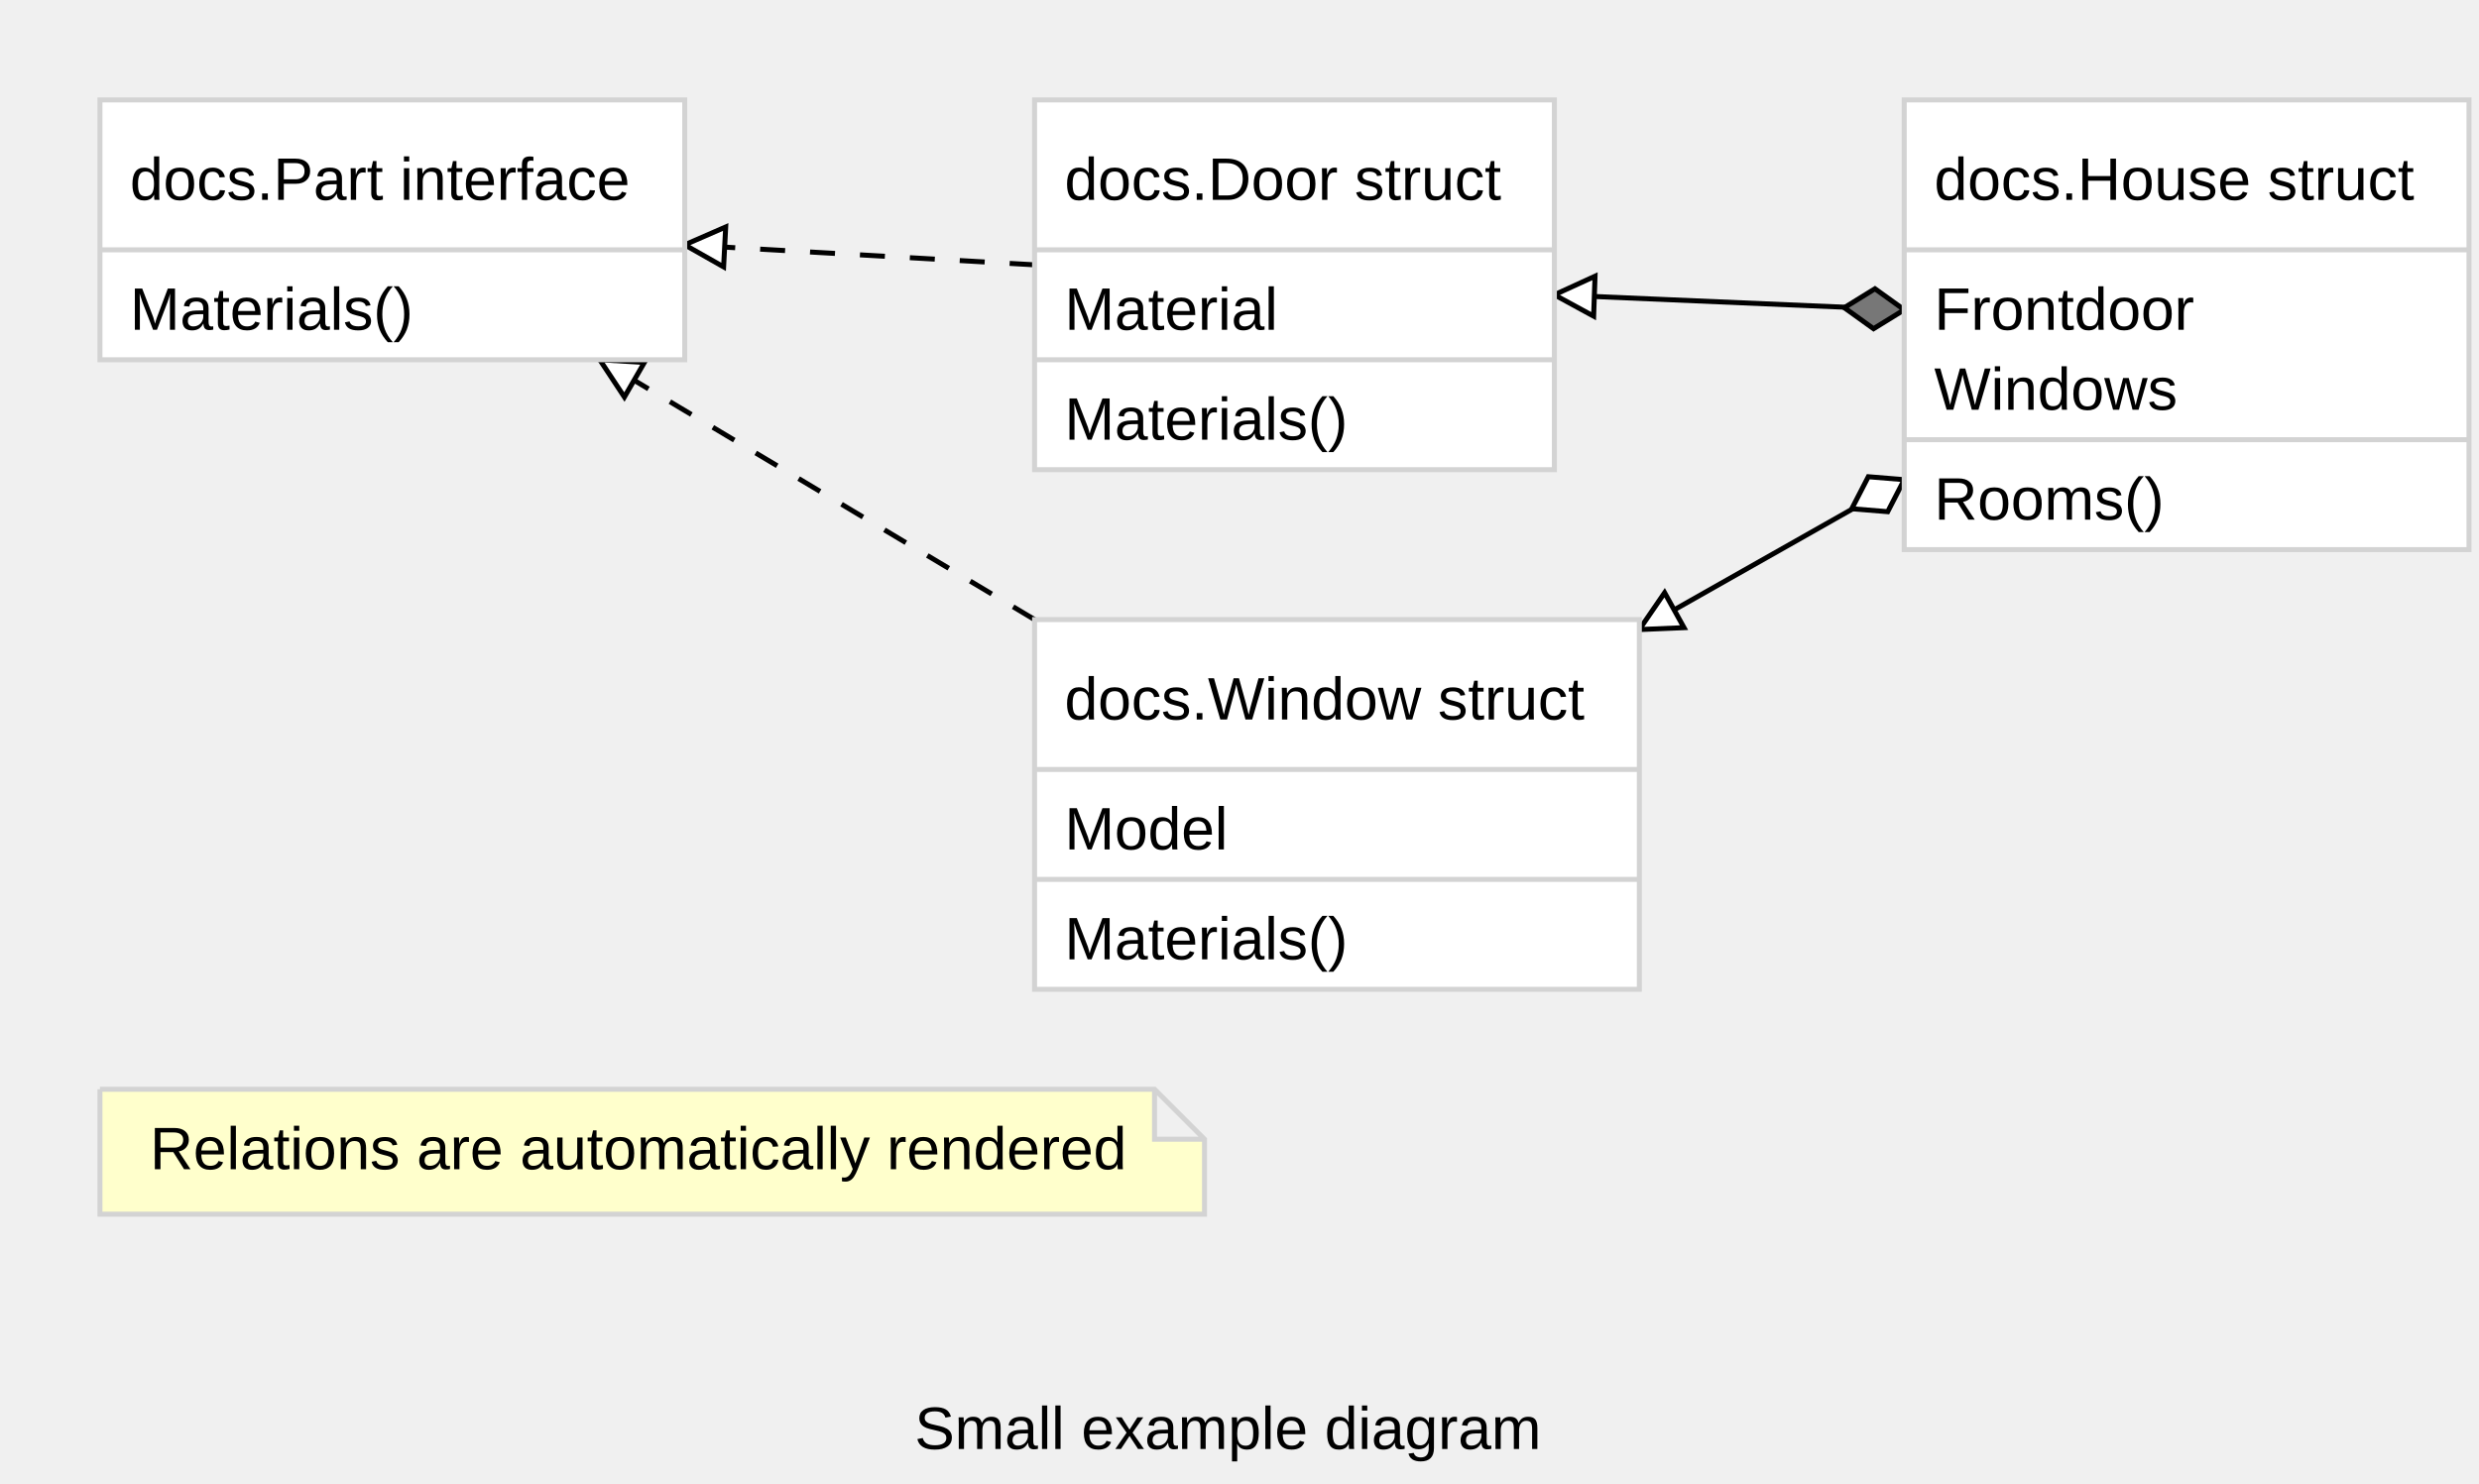
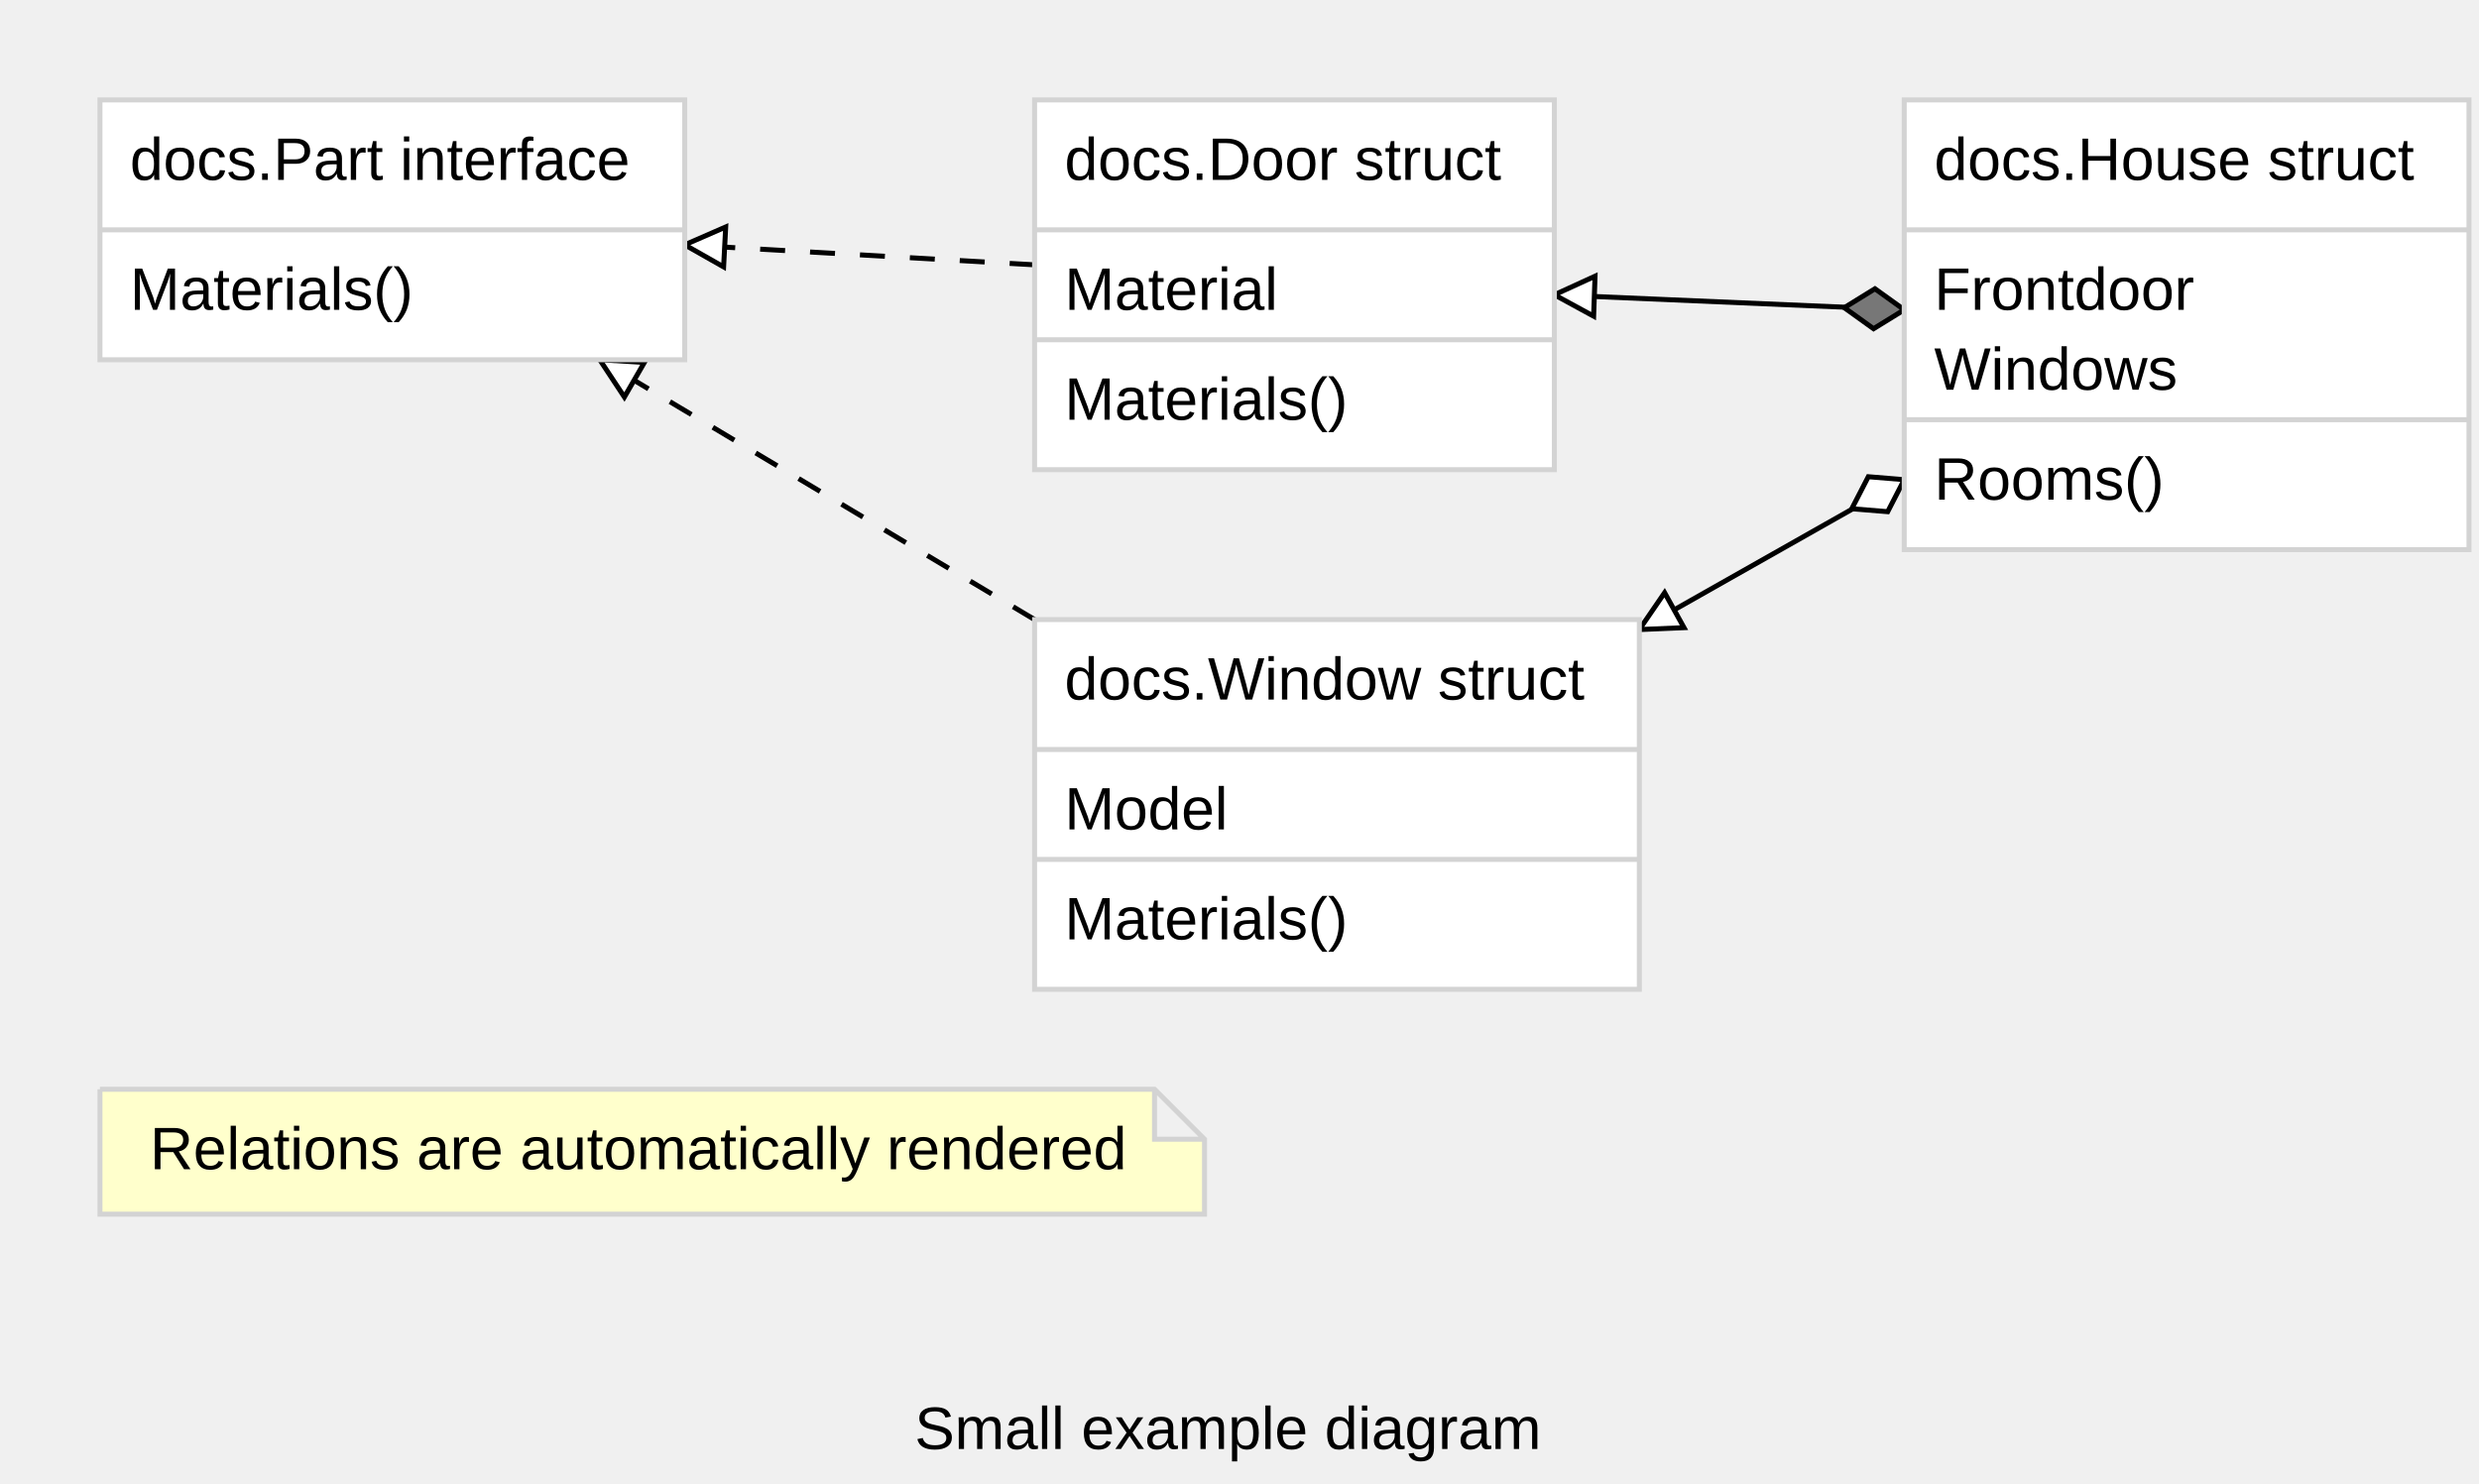
<svg xmlns="http://www.w3.org/2000/svg" font-family="Arial,Helvetica,sans-serif" width="496" height="297">
  <path stroke="black" d="M381,96 L328,126" />
  <g transform="rotate(151 381 96)">
    <path stroke="black" fill="#ffffff" d="M381,96 l 6,-4 6,4 -6,4 -6,-4" />
  </g>
  <g transform="rotate(151 328 126)">
    <path stroke="black" fill="#ffffff" d="M328,126 l-8,-4 l 0,8 Z" />
  </g>
  <path stroke="black" d="M381,62 L311,59" />
  <g transform="rotate(182 381 62)">
    <path stroke="black" fill="#777777" d="M381,62 l 6,-4 6,4 -6,4 -6,-4" />
  </g>
  <g transform="rotate(182 311 59)">
    <path stroke="black" fill="#ffffff" d="M311,59 l-8,-4 l 0,8 Z" />
  </g>
  <path stroke="black" stroke-dasharray="5,5,5" d="M207,124 L120,72" />
  <g transform="rotate(210 120 72)">
    <path stroke="black" fill="#ffffff" d="M120,72 l-8,-4 l 0,8 Z" />
  </g>
  <path stroke="black" stroke-dasharray="5,5,5" d="M207,53 L137,49" />
  <g transform="rotate(183 137 49)">
    <path stroke="black" fill="#ffffff" d="M137,49 l-8,-4 l 0,8 Z" />
  </g>
  <rect stroke="#d3d3d3" fill="#ffffff" x="20" y="20" width="117" height="52" />
-   <line stroke="#d3d3d3" x1="20" y1="50" x2="137" y2="50" />
-   <text font-family="Arial,Helvetica,sans-serif" font-size="12px" x="26" y="66">Materials()</text>
-   <text font-family="Arial,Helvetica,sans-serif" font-size="12px" x="26" y="40">docs.Part interface</text>
+   <line stroke="#d3d3d3" x1="20" y1="46" x2="137" y2="46" />
+   <text font-family="Arial,Helvetica,sans-serif" font-size="12px" x="26" y="62">Materials()</text>
+   <text font-family="Arial,Helvetica,sans-serif" font-size="12px" x="26" y="36">docs.Part interface</text>
  <rect stroke="#d3d3d3" fill="#ffffff" x="207" y="20" width="104" height="74" />
-   <line stroke="#d3d3d3" x1="207" y1="50" x2="311" y2="50" />
-   <text font-family="Arial,Helvetica,sans-serif" font-size="12px" x="213" y="66">Material</text>
-   <line stroke="#d3d3d3" x1="207" y1="72" x2="311" y2="72" />
-   <text font-family="Arial,Helvetica,sans-serif" font-size="12px" x="213" y="88">Materials()</text>
-   <text font-family="Arial,Helvetica,sans-serif" font-size="12px" x="213" y="40">docs.Door struct</text>
+   <line stroke="#d3d3d3" x1="207" y1="46" x2="311" y2="46" />
+   <text font-family="Arial,Helvetica,sans-serif" font-size="12px" x="213" y="62">Material</text>
+   <line stroke="#d3d3d3" x1="207" y1="68" x2="311" y2="68" />
+   <text font-family="Arial,Helvetica,sans-serif" font-size="12px" x="213" y="84">Materials()</text>
+   <text font-family="Arial,Helvetica,sans-serif" font-size="12px" x="213" y="36">docs.Door struct</text>
  <rect stroke="#d3d3d3" fill="#ffffff" x="207" y="124" width="121" height="74" />
-   <line stroke="#d3d3d3" x1="207" y1="154" x2="328" y2="154" />
-   <text font-family="Arial,Helvetica,sans-serif" font-size="12px" x="213" y="170">Model</text>
-   <line stroke="#d3d3d3" x1="207" y1="176" x2="328" y2="176" />
-   <text font-family="Arial,Helvetica,sans-serif" font-size="12px" x="213" y="192">Materials()</text>
-   <text font-family="Arial,Helvetica,sans-serif" font-size="12px" x="213" y="144">docs.Window struct</text>
+   <line stroke="#d3d3d3" x1="207" y1="150" x2="328" y2="150" />
+   <text font-family="Arial,Helvetica,sans-serif" font-size="12px" x="213" y="166">Model</text>
+   <line stroke="#d3d3d3" x1="207" y1="172" x2="328" y2="172" />
+   <text font-family="Arial,Helvetica,sans-serif" font-size="12px" x="213" y="188">Materials()</text>
+   <text font-family="Arial,Helvetica,sans-serif" font-size="12px" x="213" y="140">docs.Window struct</text>
  <rect stroke="#d3d3d3" fill="#ffffff" x="381" y="20" width="113" height="90" />
-   <line stroke="#d3d3d3" x1="381" y1="50" x2="494" y2="50" />
-   <text font-family="Arial,Helvetica,sans-serif" font-size="12px" x="387" y="66">Frontdoor</text>
-   <text font-family="Arial,Helvetica,sans-serif" font-size="12px" x="387" y="82">Windows</text>
-   <line stroke="#d3d3d3" x1="381" y1="88" x2="494" y2="88" />
-   <text font-family="Arial,Helvetica,sans-serif" font-size="12px" x="387" y="104">Rooms()</text>
-   <text font-family="Arial,Helvetica,sans-serif" font-size="12px" x="387" y="40">docs.House struct</text>
+   <line stroke="#d3d3d3" x1="381" y1="46" x2="494" y2="46" />
+   <text font-family="Arial,Helvetica,sans-serif" font-size="12px" x="387" y="62">Frontdoor</text>
+   <text font-family="Arial,Helvetica,sans-serif" font-size="12px" x="387" y="78">Windows</text>
+   <line stroke="#d3d3d3" x1="381" y1="84" x2="494" y2="84" />
+   <text font-family="Arial,Helvetica,sans-serif" font-size="12px" x="387" y="100">Rooms()</text>
+   <text font-family="Arial,Helvetica,sans-serif" font-size="12px" x="387" y="36">docs.House struct</text>
  <path stroke="#d3d3d3" fill="#ffffcc" d="M20,218 v 25 h 221 v -15 l -10,-10 L 20,218 M241,228 h -10 v -10" />
  <text font-family="Arial,Helvetica,sans-serif" font-size="12px" x="30" y="234">Relations are automatically rendered</text>
  <text font-family="Arial,Helvetica,sans-serif" font-size="12px" x="183" y="290">Small example diagram</text>
</svg>
